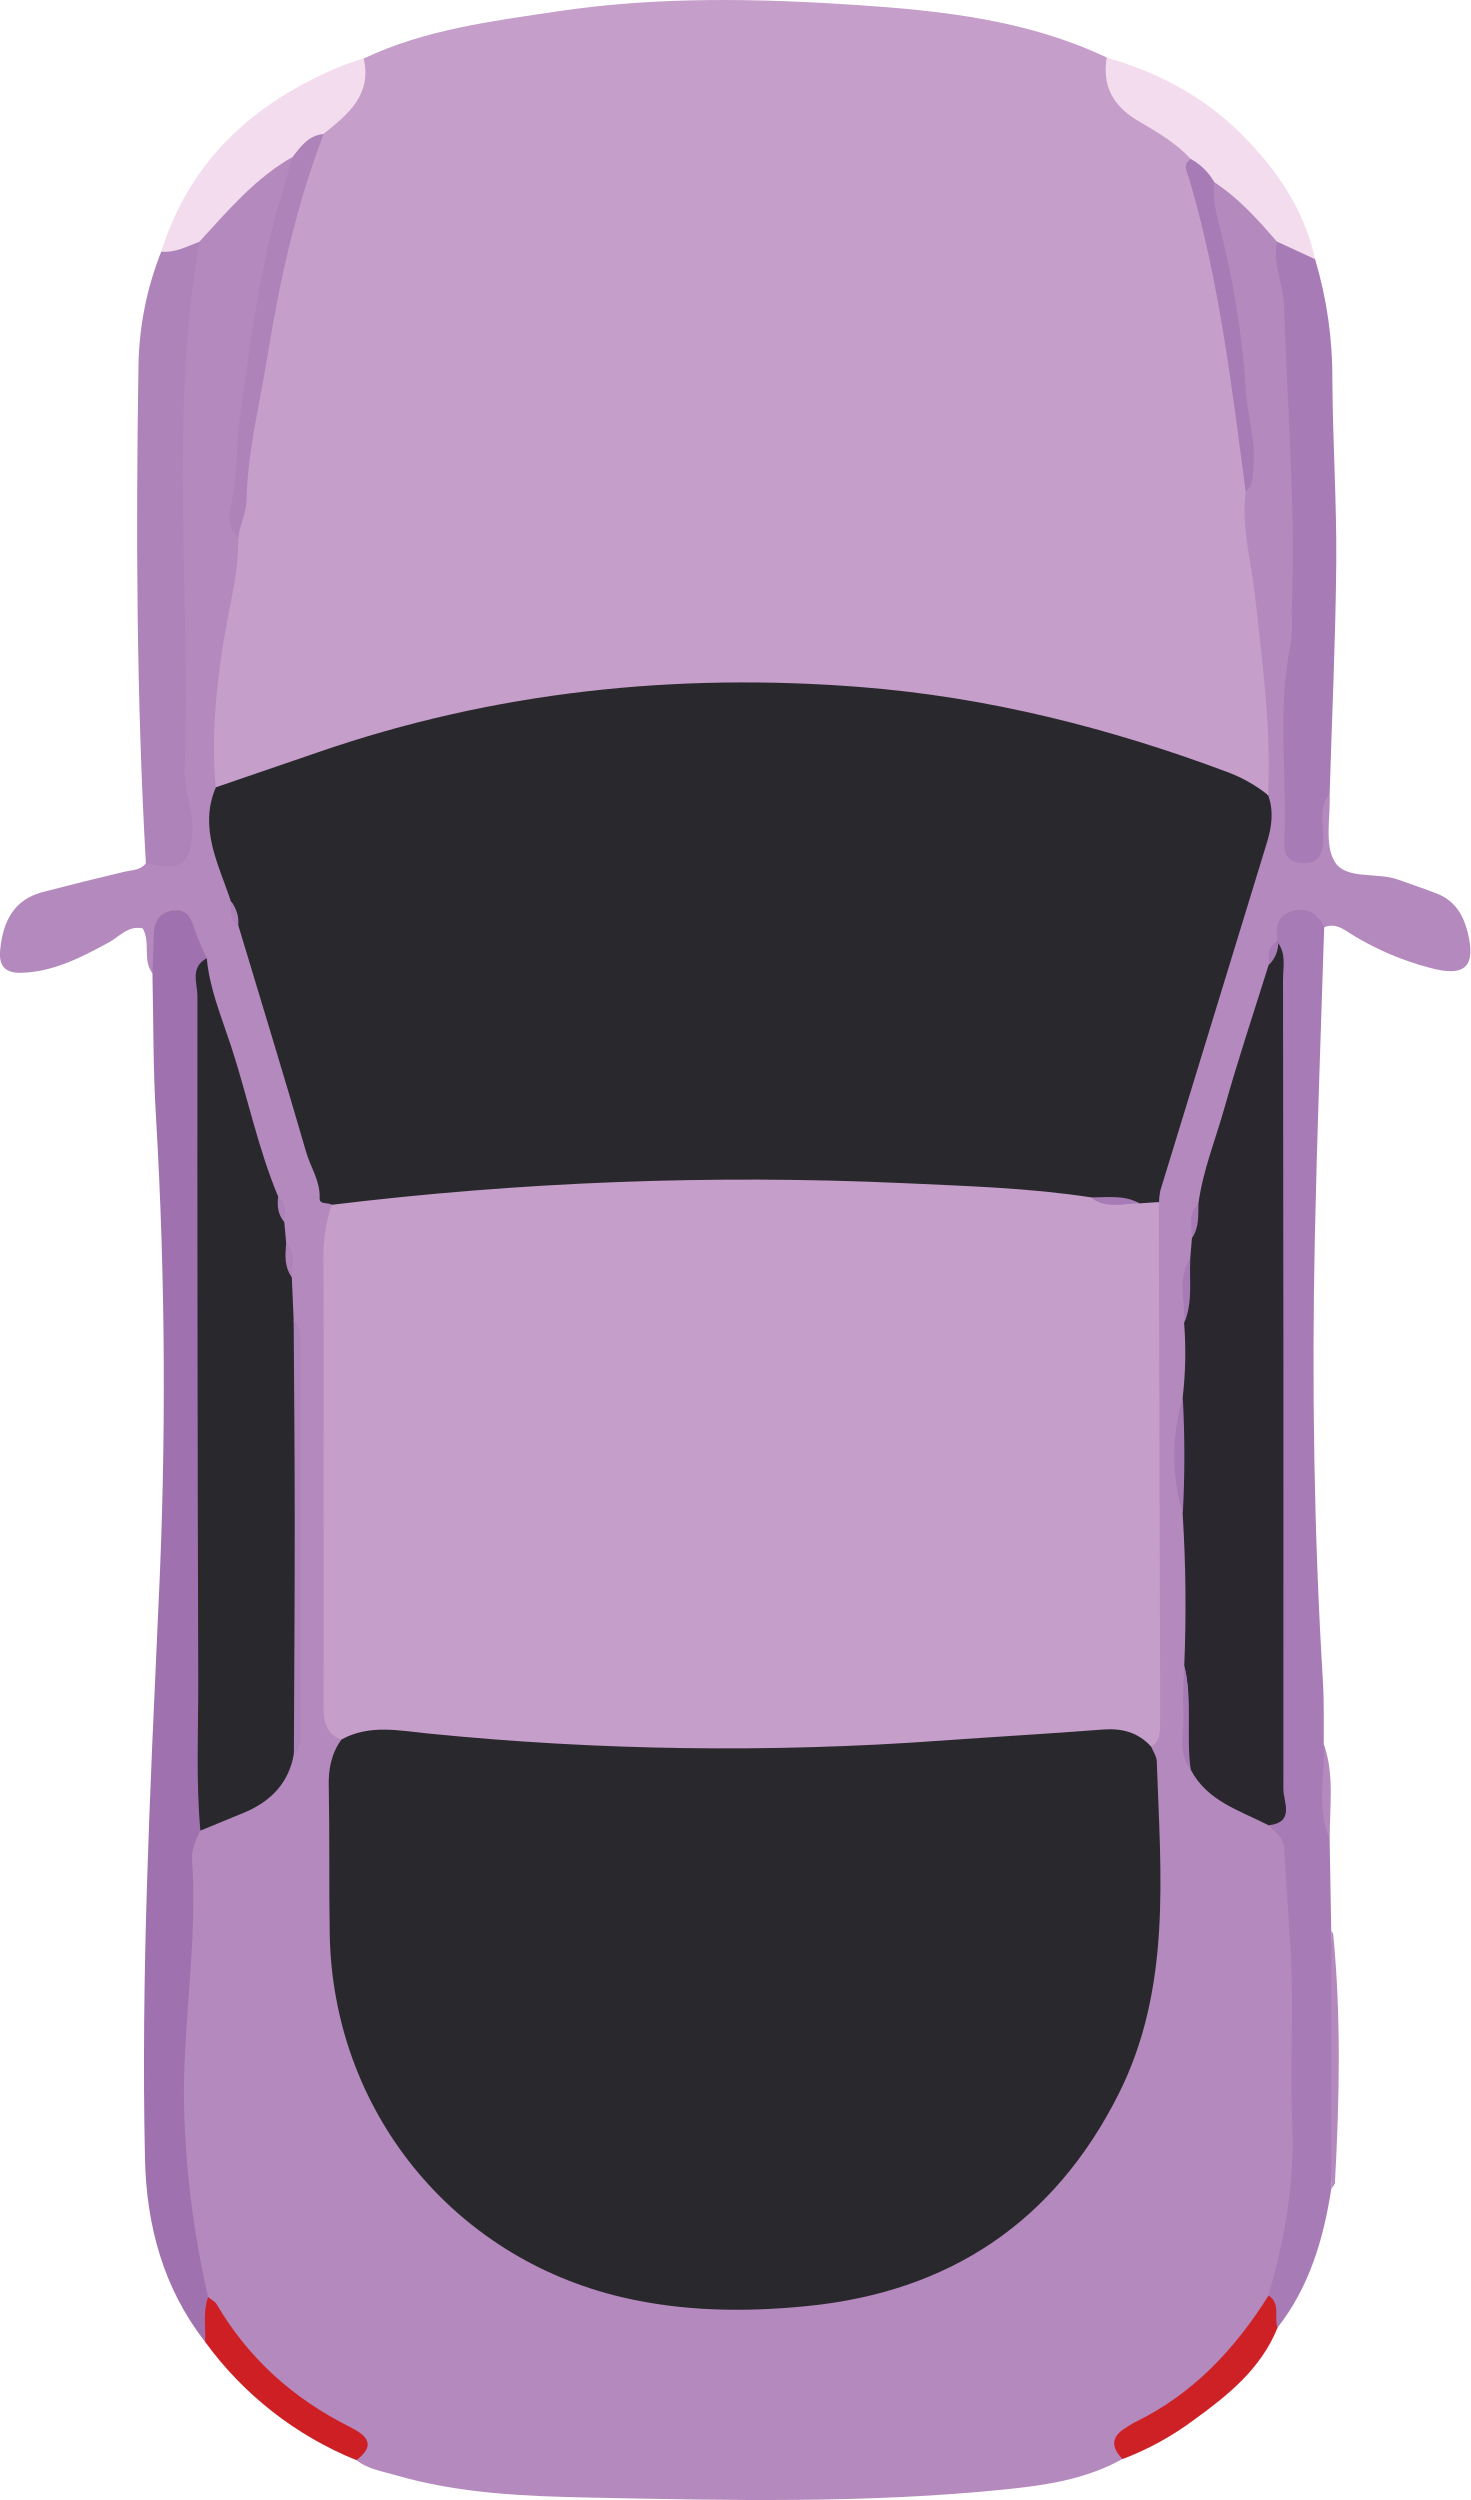
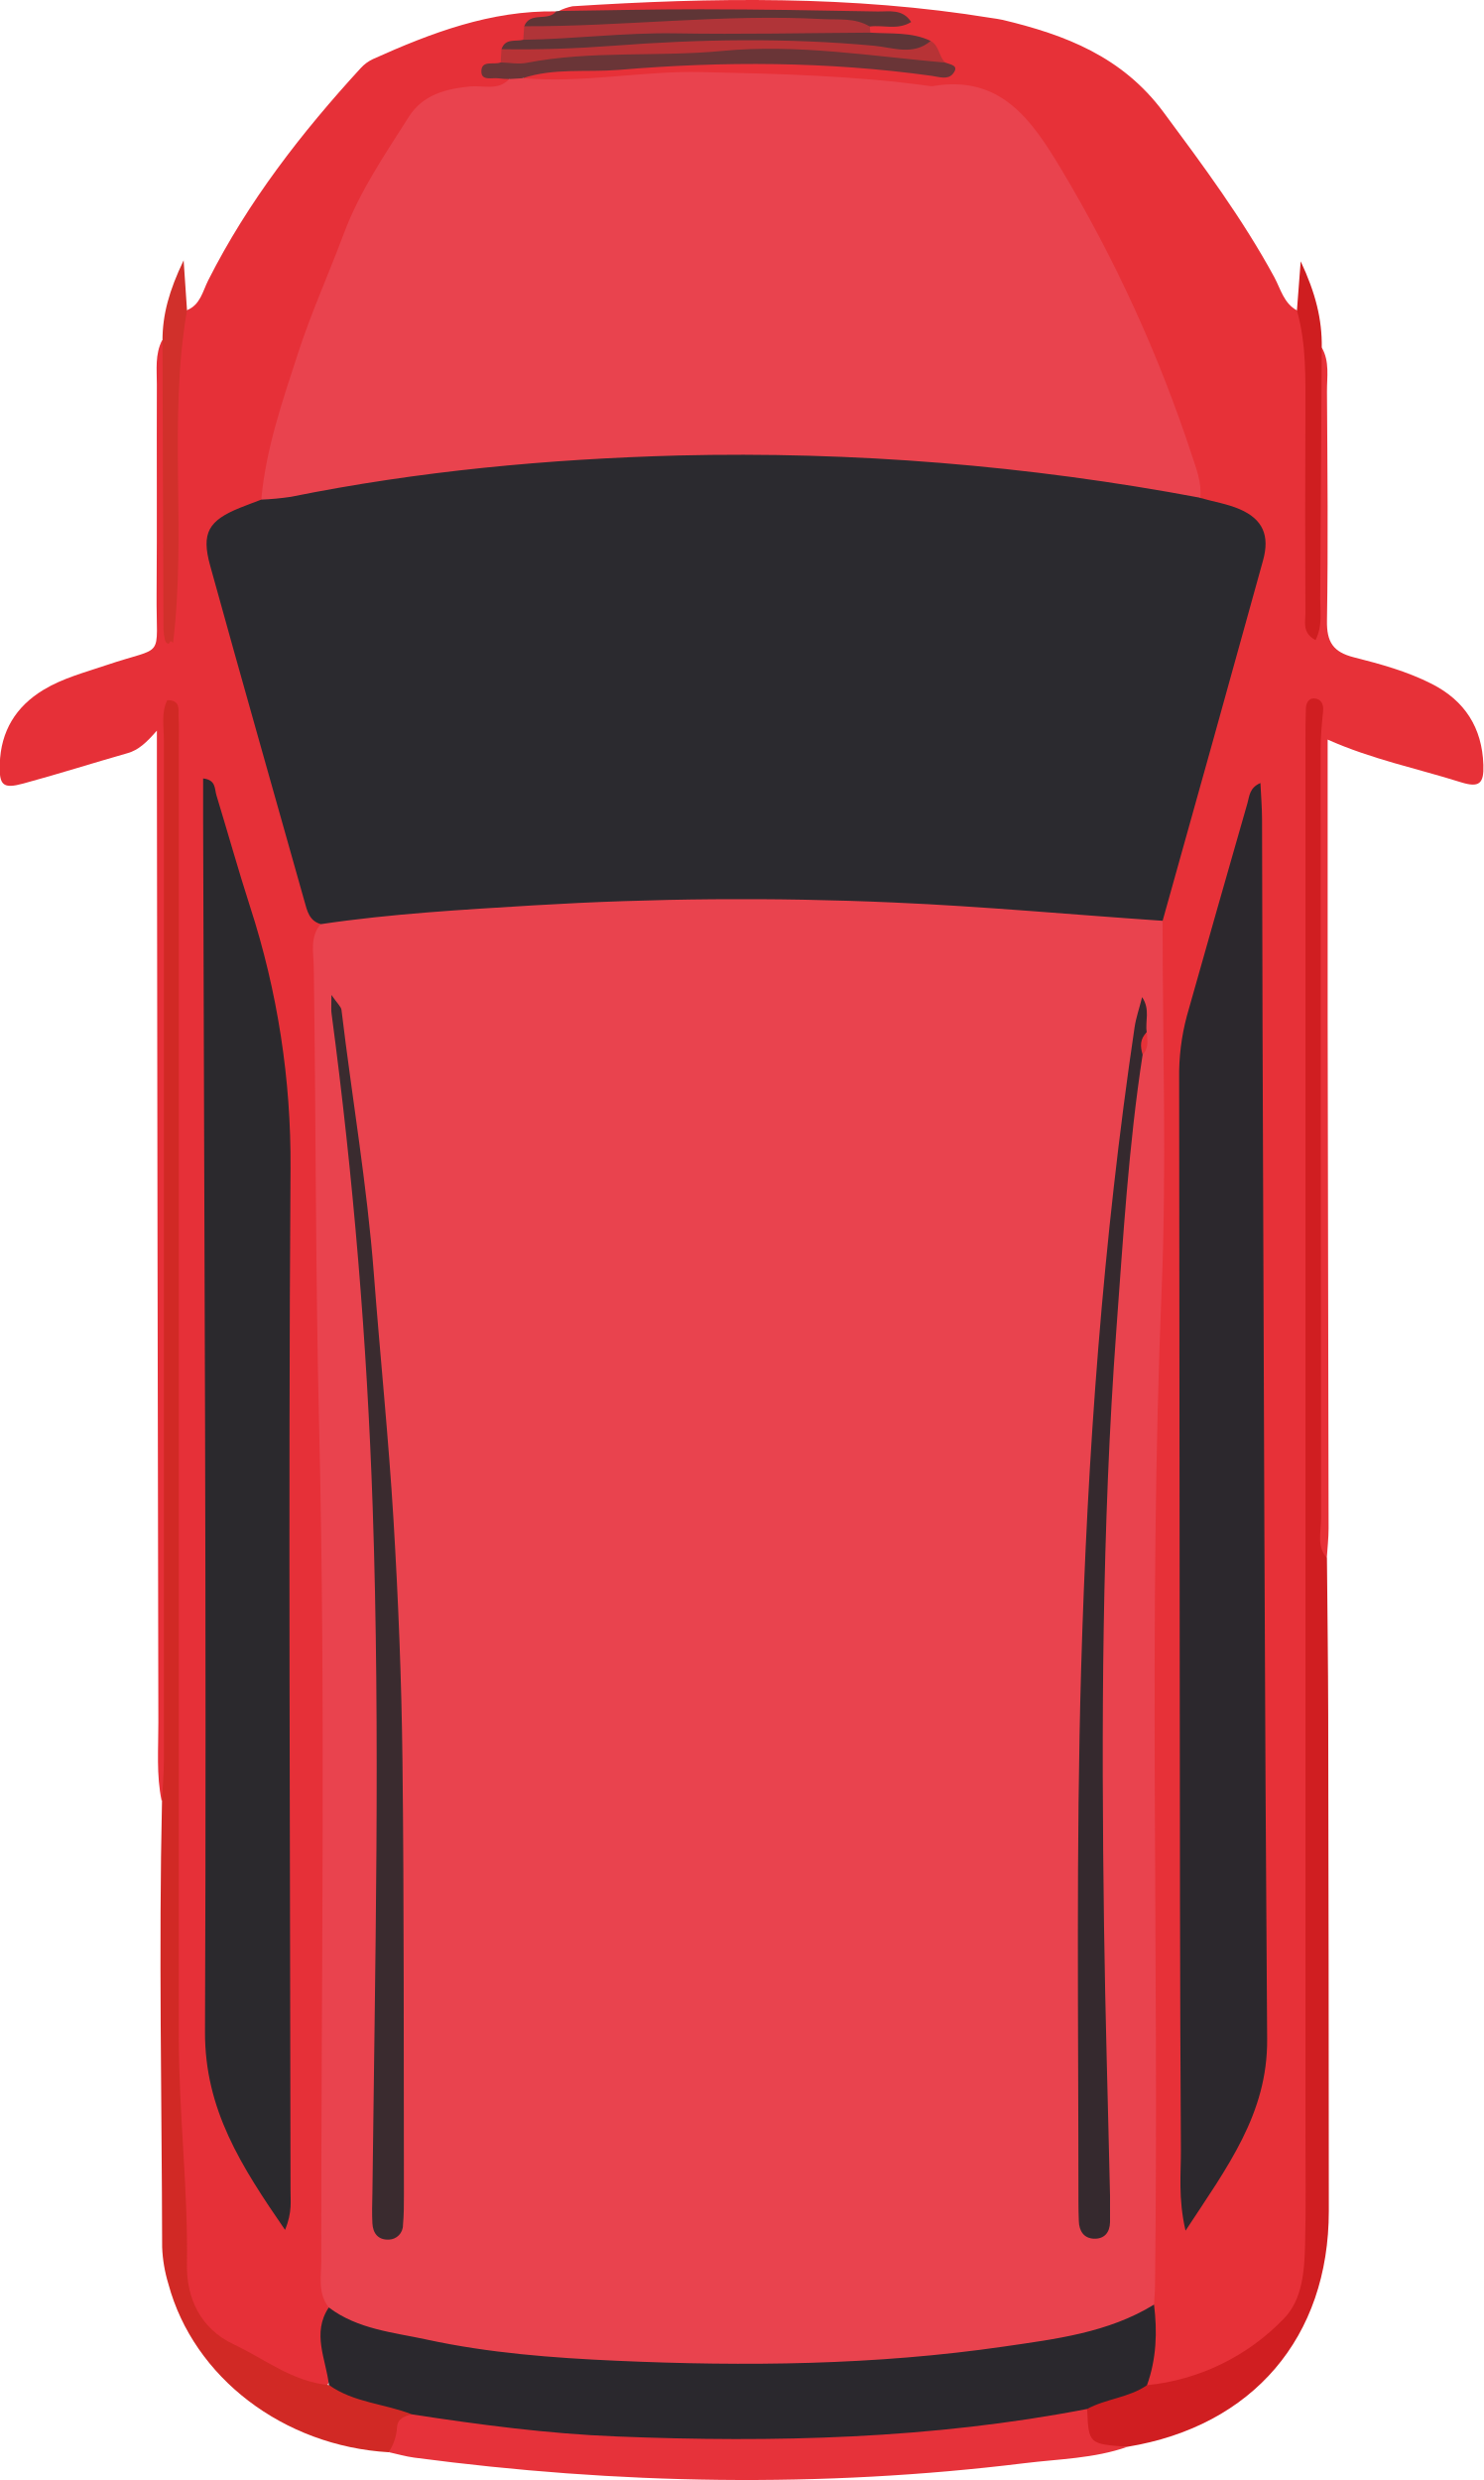
- <svg xmlns="http://www.w3.org/2000/svg" id="Слой_1" data-name="Слой 1" viewBox="0 0 379.67 645.53">
+ <svg xmlns="http://www.w3.org/2000/svg" id="Слой_1" data-name="Слой 1" viewBox="0 0 394.91 660.27">
  <defs>
-     <style>.cls-1{fill:#c59ec9;}.cls-2{fill:#b489bd;}.cls-3{fill:#9f72af;}.cls-4{fill:#a77bb5;}.cls-5{fill:#ae83b9;}.cls-6{fill:#f3dced;}.cls-7{fill:#ce2125;}.cls-8{fill:#ce2024;}.cls-9{fill:#29292d;}.cls-10{fill:#29282d;}.cls-11{fill:#2a282e;}</style>
+     <style>.cls-1{fill:#e73138;}.cls-2{fill:#e63038;}.cls-3{fill:#d01e21;}.cls-4{fill:#d12925;}.cls-5{fill:#e6323a;}.cls-6{fill:#d1302b;}.cls-7{fill:#cf1e20;}.cls-8{fill:#5f3536;}.cls-9{fill:#e9434e;}.cls-10{fill:#2b2a2f;}.cls-11{fill:#2c282d;}.cls-12{fill:#2a282d;}.cls-13{fill:#6a3537;}.cls-14{fill:#b73336;}.cls-15{fill:#b03438;}.cls-16{fill:#5e3537;}.cls-17{fill:#2b292d;}.cls-18{fill:#3a2b2f;}.cls-19{fill:#35292e;}</style>
  </defs>
-   <path class="cls-1" d="M627.87,202.82c15.88-7.52,33.07-9.64,50.15-12.19,25.83-3.87,51.89-3.33,77.74-1.59,21.77,1.47,43.74,3.93,64,13.53a30.33,30.33,0,0,0,14.68,17.79c3.65,2.06,7.59,4.26,8.58,9,7.69,28.28,11.85,57.18,15.49,86.19,1.13,16.74,3.92,33.29,5.15,50,.64,8.8,2.12,17.66-1.08,26.31-3.29,2.89-6.35.48-9.21-.7C804,371,752.48,364.55,699.69,367.77c-33.42,2-65.67,10.4-97.09,21.9-4.27,1.57-8.53,4.22-13.33,1.49-4.25-8.76-3-18-1.94-27.08,1.53-12.44,4.66-24.64,5.58-37.17,4.21-26.2,7.25-52.59,13.64-78.43A156.41,156.41,0,0,1,615,223C619.9,216.64,625.24,210.6,627.87,202.82Z" transform="translate(-533.96 -187.71)" />
-   <path class="cls-2" d="M861.39,393c.87-17.14-1.48-34-3.31-51-1-9.08-3.6-18.11-2.48-27.4,2.07-12.91-2.29-25.32-3.07-38-.84-13.74-6.85-26.72-6.34-40.7,2.2-3.24,4.7-1.53,6.61,0,5.5,4.52,11.2,9,13.24,16.35,4.67,35.39,6.09,70.88,3.25,106.5-1.21,15.16-.78,30.27-.4,46.43,6-3.51,1.77-11.32,8.4-12.49.25,5.93-1.39,13,1.28,17.48,2.84,4.79,10.92,2.68,16.43,4.68,3.41,1.23,6.87,2.35,10.24,3.71,4.37,1.77,6.57,5.39,7.66,9.76,2.26,9-.6,11.78-9.7,9.3a74.82,74.82,0,0,1-20-8.5c-2.24-1.4-4.33-3.19-7.26-2-3.71-.56-7.83-3-10.2,2.32-.32.83-.67,1.65-1,2.48a62.44,62.44,0,0,0-1.6,6.75Q854,468.33,845.55,498.2a23,23,0,0,0-1.44,8.86,32.74,32.74,0,0,1-.83,6.23c-1.57,5.32-.95,10.75-.82,16.16-.06,6.34.36,12.69-.8,19a74.55,74.55,0,0,0,.14,31c1.55,12.62.55,25.29.8,37.92-.11,8.21-1.27,16.46.73,24.6,3.87,9.6,14,11.24,21.18,16.61,2.67,2.39,3.61,5.58,3.91,8.94a607.15,607.15,0,0,1,1.2,89.66,66.7,66.7,0,0,1-5.06,21.27c-7,14.73-18.23,25.63-31.94,34.06-4.12,2.54-7.37,5.45-8.81,10.13-9.5,5.32-20.06,6.83-30.6,7.9-35.51,3.59-71.14,2.82-106.75,2.08-16.94-.35-33.91-1-50.37-5.8-3.48-1-7.14-1.56-10.12-3.87.3-4.88-3.09-6.93-6.72-8.87-15.43-8.3-26.75-20.54-34.51-36.21-6.92-22.89-7.23-46.39-5.5-69.86.78-10.58,1.15-21.12,1.33-31.69.08-5-.3-10,2.23-14.54,2.18-3.63,5.89-5.1,9.56-6.56,8.19-3.25,13.74-8.82,15.72-17.6,1-35.88,1.47-71.74-.33-107.57a51.72,51.72,0,0,1-1-11.84,26.4,26.4,0,0,0-.82-9.15,37.41,37.41,0,0,1-.89-5.85,14.71,14.71,0,0,0-2-6.86c-6.52-19.79-12.51-39.73-18.21-59.74a16.75,16.75,0,0,0-1.21-3.79c-1.08-2.29-1.37-6-4.66-5.59s-2.59,4.13-3.12,6.61c-.43,2-.61,4-2.54,5.17-2.61-3.44-.39-7.92-2.48-11.57-3.78-.85-6,2.15-8.8,3.64-7,3.79-14.09,7.51-22.37,7.82-4.29.16-6.09-1.67-5.64-6,.74-7.17,3.4-12.87,11-14.86q10.59-2.76,21.23-5.27c1.93-.46,4-.29,5.36-2.14,7.5-2.82,8.84-8.22,8.31-15.86-2.86-41.2-1.23-82.47-.94-123.71,0-6.28,1.9-12.48,3.82-18.52,3.81-10.13,12.27-16.23,20.16-22.72,2-1.64,5.13-3.76,7.65,0-2.71,16.36-8.08,32.2-10,48.7-1.85,16-5.75,31.78-5.1,48a69.76,69.76,0,0,1-1.57,14.7c-3.26,16.36-5.79,32.87-4.27,49.69a86.84,86.84,0,0,0,5.85,29,46.31,46.31,0,0,0,2.06,7.3c8.26,24.44,14.5,49.52,23.55,73.73-1.09,40-.23,79.92-.49,119.87a49.52,49.52,0,0,0,1.73,13.82c.08,16.93-.15,33.87-.11,50.82.12,50.45,35.49,88.93,85.73,94.82a137.58,137.58,0,0,0,49.41-2.65c43.73-10.77,72.35-47.87,73.35-94.12.34-15.61,0-31.22-.72-46.84.92-45.18-.14-90.35.51-135.5,1.87-14.27,7.43-27.55,11.29-41.3C848.14,437.53,855.43,415.45,861.39,393Z" transform="translate(-533.96 -187.71)" />
-   <path class="cls-3" d="M585.7,660.4c-1.17,2.4-2.33,4.79-2.14,7.59,1.46,21.3-2.48,42.43-2.08,63.72a246.92,246.92,0,0,0,6.22,49.14c1.79,4,3.71,8-.78,11.55-10.8-13.87-15.13-30-15.52-47.17-1.07-47.58,1.32-95.08,3.46-142.61a1182.16,1182.16,0,0,0-.63-126.7c-.77-12.28-.63-24.61-.91-36.91.12-3.27.27-6.54.34-9.81s1.24-5.76,4.81-6.35c3.26-.53,4.62,1.28,5.5,4.18a79.33,79.33,0,0,0,3.38,8.11c-1.21,9,1.61,17.64,1.57,26.59-.26,60.44-.12,120.88-.15,181.32C588.77,649,589.33,655.08,585.7,660.4Z" transform="translate(-533.96 -187.71)" />
-   <path class="cls-4" d="M861.53,780.43c4.07-14.37,6.76-28.87,6.12-44-.54-12.92.16-25.89-.18-38.83-.28-10.76-1.42-21.49-1.84-32.25-.13-3.26-2.37-4.5-4.12-6.36,1.82-34.17.55-68.36.8-102.54.23-29.87.08-59.75,0-89.63,0-11.94-.18-23.88,1.58-35.74-.56-3.38-.47-6.67,3.35-8s6.85.27,8.64,4c-.82,26.54-1.84,53.08-2.4,79.62-.82,38.52-.25,77,2.09,115.48.32,5.3.14,10.62.2,15.93,2,8.06-.65,16.41,1.52,24.46q.21,11.85.41,23.68a564.53,564.53,0,0,1,0,66.71c-2,12.95-5.66,25.28-13.9,35.82C860.64,786.67,861.79,783.35,861.53,780.43Z" transform="translate(-533.96 -187.71)" />
-   <path class="cls-5" d="M585.43,250.14c-7.85,45.39-2.16,91.16-3.8,136.73-.19,5.25,2.37,10.21,2,15.65-.52,8.47-2.68,10.14-12,8.12-2.44-42.9-2.59-85.83-1.91-128.78a82.89,82.89,0,0,1,5.87-29.16C578.45,250.23,581.42,248.19,585.43,250.14Z" transform="translate(-533.96 -187.71)" />
-   <path class="cls-4" d="M877.29,392.69c-3.16,3.78-1.39,8.29-1.68,12.45-.26,3.62-1.48,5.58-5.36,5.43-3.35-.13-4.79-1.88-4.65-5.06.75-17.16-1.83-34.41,1.61-51.51.64-3.2.2-6.61.33-9.92,1-25.83-1.23-51.57-2-77.36-.17-5.6-3-10.89-1.87-16.65,4.92-2,7.38,1.34,9.87,4.58A107.28,107.28,0,0,1,878,286.07c.08,15.61,1.12,31.23,1,46.83C878.82,352.83,877.89,372.76,877.29,392.69Z" transform="translate(-533.96 -187.71)" />
-   <path class="cls-6" d="M873.53,254.65l-9.87-4.57c-4.89-5.63-9.83-11.2-16.15-15.31a8.42,8.42,0,0,1-6.07-6c-3.85-4.18-8.77-7-13.54-9.81-6.55-3.85-9.37-9-8.17-16.38,14.3,4.12,26.78,11,37.07,22.11C864.91,233.4,871,242.94,873.53,254.65Z" transform="translate(-533.96 -187.71)" />
-   <path class="cls-6" d="M585.43,250.14c-3.19,1.18-6.25,2.9-9.84,2.56,7.47-23.85,24.18-38.72,46.66-48,1.83-.75,3.74-1.29,5.62-1.93,2.17,9.49-4.09,14.5-10.36,19.5-2.34,2.47-4.13,5.68-8.07,6C599.8,233.78,592.77,242.13,585.43,250.14Z" transform="translate(-533.96 -187.71)" />
-   <path class="cls-7" d="M861.53,780.43c3.17,2.13,1.34,5.62,2.29,8.36-4.3,10.64-12.85,17.46-21.74,23.89a75.68,75.68,0,0,1-18.27,10c-2.84-2.93-3.12-5.65.69-8,.84-.52,1.65-1.1,2.53-1.53C842,805.89,852.83,794.27,861.53,780.43Z" transform="translate(-533.96 -187.71)" />
-   <path class="cls-8" d="M586.92,792.4c.18-3.85-.6-7.77.78-11.55.75.61,1.75,1.07,2.21,1.85,8.25,14.07,19.89,24.43,34.42,31.69,4.15,2.07,7,4.58,1.64,8.56A90.08,90.08,0,0,1,586.92,792.4Z" transform="translate(-533.96 -187.71)" />
-   <path class="cls-2" d="M877.72,753q0-33.36,0-66.71c.17.28.46.56.49.85,2.08,21.37,1.62,42.76.45,64.15C878.63,751.85,878,752.4,877.72,753Z" transform="translate(-533.96 -187.71)" />
-   <path class="cls-2" d="M877.32,662.58c-3.54-8-1.22-16.29-1.52-24.46C878.62,646.13,877.23,654.4,877.32,662.58Z" transform="translate(-533.96 -187.71)" />
-   <path class="cls-9" d="M593.6,420.53c-3.13-9.61-8.41-18.92-3.91-29.53,8.75-3,17.51-6,26.25-9,45.6-15.77,92.61-20.64,140.45-16.87,32.55,2.57,64.08,10.53,94.68,22A38.5,38.5,0,0,1,861.39,393c1.56,4.17.93,8.29-.33,12.39q-13.75,44.89-27.5,89.78a16.87,16.87,0,0,0-.34,3c-1.44,2.25-3.65,2.34-6,2.16-4.49-1.16-9.06-.88-13.64-.7C773.12,495,732.45,495,691.83,496c-19.92.48-39.9,2.11-59.75,4.41-4.28.49-8.64,1.56-12.44-1.62-1-.64-3.23,0-3.15-1.64.22-4.44-2.34-8-3.49-12-5.68-19.57-11.65-39.06-17.53-58.57C593.82,424.92,595.39,422.2,593.6,420.53Z" transform="translate(-533.96 -187.71)" />
-   <path class="cls-5" d="M609.44,228.31c2.14-2.75,4.16-5.64,8.07-6-7.08,18.58-11.35,37.91-14.51,57.47-2,12.35-5.13,24.56-5.37,37.15-.07,3.44-1.88,6.35-2.1,9.67-3.06-2.6-2.47-6.32-1.77-9.25,1.64-6.84,1.09-13.79,2-20.59,2.52-18.52,4.81-37.12,9.9-55.19Q607.55,234.94,609.44,228.31Z" transform="translate(-533.96 -187.71)" />
-   <path class="cls-4" d="M841.44,228.76a15.72,15.72,0,0,1,6.07,6c-.68,5.44,1.23,10.51,2.39,15.64a227.89,227.89,0,0,1,5.75,38.11c.36,6.58,2.65,13,1.94,19.7-.25,2.29.2,4.71-2,6.36-3.57-27.09-6.8-54.24-14.52-80.58C840.52,232.14,839.15,230.36,841.44,228.76Z" transform="translate(-533.96 -187.71)" />
-   <path class="cls-1" d="M828.18,498.43l5-.33.33,121.55c0,4.32,0,8.63,0,13,0,2.36,0,4.7-2.37,6.15-46.89-.77-93.63,5.26-140.56,3-22.87-1.1-45.64-3.43-68.48-4.88-4.77-1.83-4.59-5.89-4.59-10q.06-27.37,0-54.75c0-19.58.08-39.16-.06-58.73a42.79,42.79,0,0,1,2.13-14.63A888.66,888.66,0,0,1,767,493.2c16.24.76,32.54,1.21,48.67,3.68C819.63,498.79,824.16,496.57,828.18,498.43Z" transform="translate(-533.96 -187.71)" />
-   <path class="cls-10" d="M622.14,636.87c7.24-4,15-2.27,22.46-1.54A770.8,770.8,0,0,0,777,637.16c13.9-1,27.83-1.78,41.73-2.86,5-.39,9.13.73,12.5,4.45.49,1.24,1.37,2.46,1.42,3.71,1,29.21,3.92,58.67-9.94,86.13-16.68,33-43.68,50.93-80.39,54.58-16,1.6-32,1.4-47.68-2.27-44.15-10.35-74.76-48.45-75.54-93.81-.22-12.66,0-25.32-.25-38C618.73,644.63,619.46,640.53,622.14,636.87Z" transform="translate(-533.96 -187.71)" />
-   <path class="cls-11" d="M863.92,431.11c2.21,3,1.32,6.43,1.33,9.68q.16,104.46.09,208.93c0,3.17,3.07,8.58-3.82,9.3-7.4-3.83-15.85-6.18-20.11-14.38-2.3-8.82.66-18-1.66-26.78a377.49,377.49,0,0,0-.41-39.23,121,121,0,0,1,0-30,100.5,100.5,0,0,0,.37-19.39c2.16-5.37-.41-11.19,1.58-16.57l.45-5.34c1.59-2.71-.06-6,1.65-8.71,1.15-8.66,4.47-16.75,6.81-25.08,3.46-12.35,7.55-24.52,11.37-36.77,1.88-1.56-.08-4.64,2.36-6Z" transform="translate(-533.96 -187.71)" />
-   <path class="cls-10" d="M585.7,660.4c-1.17-12.94-.51-25.91-.55-38.87q-.27-88.29-.21-176.57c0-3.3-2-7.44,2.41-9.82.72,7.88,3.79,15.14,6.22,22.53,4.25,12.94,6.94,26.37,12.2,39,1.31,2,.3,4.56,1.59,6.56l.49,5.45c1.36,2.8.07,6,1.46,8.82l.48,11.18c1.63,19.46.62,39,.64,58.44,0,17.82,1,35.67-.59,53.48-1.28,7.4-5.81,12.1-12.49,15C593.48,657.21,589.58,658.79,585.7,660.4Z" transform="translate(-533.96 -187.71)" />
-   <path class="cls-5" d="M609.84,640.59c.08-20,.23-40,.22-60,0-17.32-.17-34.64-.27-52,2.3,2.09,1.77,4.88,1.77,7.49q0,48.47,0,96.93C611.55,635.69,612.11,638.48,609.84,640.59Z" transform="translate(-533.96 -187.71)" />
-   <path class="cls-4" d="M839.37,548.63a278,278,0,0,1,0,30A52.12,52.12,0,0,1,839.37,548.63Z" transform="translate(-533.96 -187.71)" />
-   <path class="cls-4" d="M839.75,617.86c2.23,8.82.43,17.9,1.66,26.78-3.63-4.64-1.48-10-1.86-15.07C839.26,625.69,839.66,621.77,839.75,617.86Z" transform="translate(-533.96 -187.71)" />
-   <path class="cls-4" d="M841.32,512.67c-.36,5.53.75,11.21-1.58,16.57C840.06,523.7,837.8,517.9,841.32,512.67Z" transform="translate(-533.96 -187.71)" />
-   <path class="cls-4" d="M843.42,498.62c-.11,3,.2,6.05-1.65,8.7C841.68,504.3,840.61,501.09,843.42,498.62Z" transform="translate(-533.96 -187.71)" />
-   <path class="cls-5" d="M609.31,517.49c-2-2.69-1.7-5.76-1.46-8.82C610.52,511.25,609.35,514.46,609.31,517.49Z" transform="translate(-533.96 -187.71)" />
-   <path class="cls-5" d="M593.6,420.53a8.15,8.15,0,0,1,1.87,6.11C593.19,425.11,593.56,422.77,593.6,420.53Z" transform="translate(-533.96 -187.71)" />
-   <path class="cls-4" d="M864,430.79a7.71,7.71,0,0,1-2.36,6C861.56,434.45,861.08,432,864,430.79Z" transform="translate(-533.96 -187.71)" />
-   <path class="cls-5" d="M607.36,503.22c-1.68-1.91-1.84-4.18-1.59-6.56C608,498.43,607.52,500.87,607.36,503.22Z" transform="translate(-533.96 -187.71)" />
-   <path class="cls-4" d="M828.18,498.43c-4.25,0-8.7,1.6-12.56-1.55C819.87,496.92,824.21,496.17,828.18,498.43Z" transform="translate(-533.96 -187.71)" />
+   <path class="cls-1" d="M675.61,182.82a14.54,14.54,0,0,1,3.71-1.3c37.28-2.37,74.51-2.92,111.55,3.12,1,.16,2,.27,3,.5,16.72,4,31.85,9.77,42.86,24.62,10.53,14.2,21,28.31,29.45,43.86,1.71,3.16,2.54,7,6.07,8.89,4.78,3.47,4.19,8.68,4.21,13.58.09,19.88,0,39.77,0,59.66,0-17.72-.06-35.45.07-53.17,0-3.48-1.17-7.41,2.31-10.18,2.14,3.71,1.35,7.81,1.38,11.73.12,20.32.33,40.64,0,60.95-.1,5.74,1.66,8.37,7.16,9.77,7.07,1.79,14.17,3.73,20.75,7.08,8.83,4.49,13.4,11.71,13.73,21.56.17,5-1.09,6.15-6,4.62-11.67-3.67-23.73-6.12-35.46-11.35,0,24.86,0,49.48,0,74.1q.11,67.93.25,135.89c0,2.65-.31,5.3-.48,7.94-6.34-2.4-3.53-8-3.55-12q-.32-101.49-.15-203c0,13.2,0,26.4,0,39.6-.66,117,1.52,233.92,1.08,350.88-.11,29.22-11.09,37.87-38.41,46.82-2.45.8-5.27,1.34-7.39-1.17-2.38-8,1-16.18-.4-24.26-.18-79.66-1.26-159.33.4-239,.87-41.62.92-83.25,1.89-124.84,7.11-30.39,16.57-60.18,24.47-90.39,4-15.52,4.12-15.5-10.13-22.62a9.89,9.89,0,0,1-2.36-1.81c-8.47-24.51-17.86-48.59-29.87-71.66-17.39-33.42-23.61-36.86-61-38-25.22-.74-50.36-1.84-75.56.14-4.45.35-9.42,1.06-13.1-2.94,1.61-5.28,6.18-4.13,9.93-4.42,32.81-2.53,65.63-3.39,98.32.32,1-2.78-1.57-2.93-2.88-4-4.25-2-9.6.1-13.36-3.62a3.07,3.07,0,0,1,.21-2.42c-17.27-2.08-34.57-.3-51.83-.82-6.91-.2-13.83.06-20.75-.08C682.15,185.52,678.37,186,675.61,182.82Z" transform="translate(-526.92 -179.85)" />
+   <path class="cls-2" d="M576.71,262.43c3.54-1.44,4.17-5,5.62-7.9,10.61-21,24.85-39.35,40.66-56.58a10.31,10.31,0,0,1,3.2-2.36c15.55-7,31.38-13,48.84-12.71.07,3.91-4,3.58-5.74,5.7a24.57,24.57,0,0,1-2.23,2.75c-1.39,1.21-3.27,1.81-4.31,3.45-.56.93-1.15,1.84-1.79,2.7-1.16,2.27,2.7,2.73,1.79,4.93a6.68,6.68,0,0,1-6.12,2.81c-12.39-.37-19.13,6.9-25,16.78-13.68,23.21-22,48.44-29.33,74.12-1.65,5.75-2.27,11.8-5,17.26a7.23,7.23,0,0,1-2.92,2.66c-9.31,3.45-10.15,10-7.62,18.56,9.16,30.95,16.66,62.39,26.95,93-.86,32-1.16,64,.12,95.83,3.63,89.81.31,179.65,2.15,269.45-2.52,7.48,2.94,15.9-2.64,23-26.17-3.55-39.88-17.25-40.18-40.28-1.76-131.49-.06-263-.8-371.53,0,65.71,0,154.36-.07,243,0,4.14,1.49,8.76-2.33,12.25-1.45-6.9-.86-13.91-.88-20.86q-.25-125.77-.39-251.54c0-3.65,0-7.31,0-12.55-2.79,3.2-4.9,5.18-7.81,6-9.27,2.64-18.46,5.57-27.77,8.09-5.44,1.48-6.45.47-6.25-5.28.29-8.66,4.25-15.21,11.65-19.68,5.18-3.13,11-4.62,16.68-6.55,16-5.42,13.29-1,13.42-18.87.14-18.63,0-37.27.07-55.9,0-3.95-.52-8,1.41-11.76,3.34,2.86,2.19,6.77,2.21,10.27.12,18.93.06,37.87.06,56.8,0-19.79-.08-39.59.07-59.39C572.56,272.66,572,266.79,576.71,262.43Z" transform="translate(-526.92 -179.85)" />
+   <path class="cls-3" d="M832.3,814.88a58.63,58.63,0,0,0,36.41-17.7c5-5.08,5.49-12.7,5.68-19.7.26-10,.1-20,.1-30q0-184.93,0-369.86c0-3,0-6,.11-9,0-1.46.69-2.87,2.13-2.82,1.93.07,2.66,1.48,2.45,3.48-.33,3.3-.64,6.62-.65,9.93q0,102.47.13,204.93c0,3.52-1.26,7.37,1.55,10.54.12,14,.31,27.95.34,41.93q.13,66,.16,131.89c0,33.65-20.28,57.3-53.59,62.77-11.91,1-11.91,1-12.44-8.77C818.57,815.5,825.11,814.42,832.3,814.88Z" transform="translate(-526.92 -179.85)" />
+   <path class="cls-4" d="M570.05,659.41c.17-3.65.5-7.3.5-10.94q0-135.86,0-271.69c0-3.52-.74-7.21.9-10.52,3.63,0,2.92,2.5,3,4.28.17,2.65.07,5.32.07,8q0,171.8,0,343.6c0,20.25,2.49,40.41,2.17,60.71-.13,8.74,3.55,16.94,12.34,21.1,8.34,3.93,15.79,10,25.43,10.89,8.14.21,15.77,2,22.44,7-1.15,4.24-2.17,8.56-6.52,10.89-28-1.66-51.92-19.9-58.62-44.78a38.78,38.78,0,0,1-1.67-9.79C570,738.57,569.16,699,570.05,659.41Z" transform="translate(-526.92 -179.85)" />
+   <path class="cls-5" d="M630.41,832.71a13.49,13.49,0,0,0,2.2-6.46c.09-2.49,2-3.16,4-3.6,3.88-3.21,8.25-1.67,12.45-1.17,52.41,6.3,104.76,7,157-1.79,3.53-.59,7.28-1.69,10.31,1.52.39,9.3.39,9.3,10.71,10.08-8.88,3.12-18.25,3.23-27.43,4.36-54.19,6.65-108.33,5.66-162.4-1.48C634.94,833.87,632.69,833.2,630.41,832.71Z" transform="translate(-526.92 -179.85)" />
+   <path class="cls-6" d="M576.71,262.43c-5.06,29.33-.09,59.16-3.72,88.57-1.18-1.29-.58.83-1.66.05a1.51,1.51,0,0,1-.5-.85,16,16,0,0,1-.39-2.91q-.15-38.39-.26-76.77c0-6.91,1.77-13.31,5.63-21.36C576.21,255,576.46,258.7,576.71,262.43Z" transform="translate(-526.92 -179.85)" />
+   <path class="cls-7" d="M878.83,272.4q-.2,33.44-.41,66.87c0,3.48.66,7.12-1.24,11-3.63-1.91-2.69-4.83-2.7-7.15q-.13-26.46,0-52.93c0-9.3.31-18.6-2.26-27.68l1-13.09C877.18,257.84,878.94,264.88,878.83,272.4Z" transform="translate(-526.92 -179.85)" />
+   <path class="cls-8" d="M666.49,186.84c1.58-4.05,6.38-1.14,8.53-4l.59-.06c12.64-.16,25.28-.48,37.91-.46,15.66,0,31.31.3,47,.59,3.09.06,6.69-.81,9,2.8-3.67,2.25-7.42.72-11,1.2-5.9,1.74-11.93.73-17.87.64-20.32-.31-40.57.56-60.83,2C675.26,189.91,670.38,190.38,666.49,186.84Z" transform="translate(-526.92 -179.85)" />
+   <path class="cls-9" d="M614.46,794.18c-3-3.8-2-8.29-2-12.53-.06-73.56,1.19-147.16-.55-220.69-1-41.21-.86-82.4-1.45-123.6-.06-3.88-1.1-8.06,1.87-11.51,5.84-6.54,14.13-5,21.3-5.62,37-3.07,74.16-6,111.34-4.3,24.84,1.16,49.74,1.72,74.48,4.41,5.79.63,12.1.27,17,4.63,0,32.64,1.1,65.33-.24,97.91-3.65,88.52-.66,177-1.78,265.56,0,1.66-.18,3.32-.27,5-3,6.18-9,7.55-14.77,9.13-22.65,6.23-46,8-69.23,9-32.61,1.37-65.28.82-97.73-3.79a208.42,208.42,0,0,1-28.33-6C620,800.52,615.62,799.32,614.46,794.18Z" transform="translate(-526.92 -179.85)" />
+   <path class="cls-10" d="M836.46,425c-23.89-1.61-47.72-3.84-71.67-4.87a921.86,921.86,0,0,0-95.79.76c-18.92,1.16-37.85,2.21-56.63,5-3.11-.84-3.66-3.49-4.39-6.09-8.38-29.78-16.87-59.54-25.11-89.37-2.42-8.74-.42-12,8-15.41,1.84-.74,3.71-1.42,5.56-2.13,3.59-3.44,8.24-4.1,12.84-4.92a652.28,652.28,0,0,1,139.2-9.86,629.5,629.5,0,0,1,84.36,8.8c4.92.85,9.92,1.6,13.63,5.5,3.51,1,7.18,1.58,10.5,3,6.17,2.67,8.09,7,6.23,13.67Q849.93,377,836.46,425Z" transform="translate(-526.92 -179.85)" />
+   <path class="cls-9" d="M846.47,312.37a664.41,664.41,0,0,0-139-11.25c-34.63.94-69.06,4.13-103.08,11a74,74,0,0,1-7.91.75c1.24-13.61,5.7-26.45,9.89-39.29,3.49-10.69,8.15-21,12.09-31.53,4.21-11.29,11-21.15,17.36-31.19,3.71-5.79,9.85-7.38,16.35-8,3.51-.31,7.41,1.22,10.37-2a2.51,2.51,0,0,1,3.56-.21c16,1.44,31.82-2,47.71-1.61,20.17.45,40.41.92,60.47,3.69a3.38,3.38,0,0,0,1,.05c18.06-3.1,26.35,9.08,34.08,21.94a377.63,377.63,0,0,1,34.78,76C845.35,304.5,846.94,308.23,846.47,312.37Z" transform="translate(-526.92 -179.85)" />
+   <path class="cls-11" d="M842.56,773.74c-2-8.71-1.19-15.31-1.23-21.74-.28-44-.27-88-.32-131.93q-.07-76.47-.15-153a61.1,61.1,0,0,1,2.07-16.79q8-28.36,16.14-56.69c.5-1.74.49-4,3.43-5.27.16,3.38.42,6.49.43,9.6.08,18.33.06,36.66.13,55,.35,90,.56,179.93,1.23,269.89C864.43,742.63,853.64,756.85,842.56,773.74Z" transform="translate(-526.92 -179.85)" />
+   <path class="cls-12" d="M614.46,794.18c7.73,5.84,17.19,6.62,26.16,8.57,16.56,3.59,33.49,4.86,50.34,5.62,34.51,1.54,69,1.2,103.32-3.79,13.67-2,27.66-3.64,39.89-11.16.91,7.29.64,14.47-1.87,21.46-4.82,3.35-10.88,3.58-15.94,6.33-41.42,8-83.25,9-125.23,7.32-18.31-.71-36.44-3.11-54.53-5.88-7.28-2.87-15.49-3.1-22.11-7.82C613.74,808,609.86,801.07,614.46,794.18Z" transform="translate(-526.92 -179.85)" />
+   <path class="cls-13" d="M666.06,200.68l-3.56.21c-1,0-1.9-.06-2.83-.18-1.71-.24-4.55.76-4.59-1.77-.05-3.25,3.34-1.71,5.14-2.47a29.81,29.81,0,0,1,15.18-4.14c30.39-.47,60.78-3.93,91.21-.26,4.53.55,8.06,2.78,12,4.45,1.38.54,3.85.73,2,3-1.4,1.66-3.67.79-5.64.52-27.7-3.84-55.48-3.94-83.3-1.58C683.1,199.15,674.4,197.9,666.06,200.68Z" transform="translate(-526.92 -179.85)" />
+   <path class="cls-14" d="M778.59,196.52c-19.69-1.72-39.46-5-59.14-3.13-17.43,1.69-35-.17-52.32,3.19-2.21.43-4.6-.05-6.91-.11.07-1.19.15-2.38.22-3.56,30.4-6.16,61.2-5.29,91.9-4.33,7.34.23,14.73,3,22.38,2.17C777,192,776.85,194.89,778.59,196.52Z" transform="translate(-526.92 -179.85)" />
+   <path class="cls-15" d="M666.49,186.84c26.5.09,52.9-3.34,79.43-1.91,4.28.23,8.67-.41,12.59,2,0,.53.08,1.06.14,1.59-2.91,2.43-6.36,1.17-9.55,1.24-24.8.58-49.64-1.27-74.38,1.94-2.75.36-6,1.2-8.49-1.28C666.32,189.24,666.4,188,666.49,186.84Z" transform="translate(-526.92 -179.85)" />
+   <path class="cls-16" d="M666.23,190.44c13.56-.18,27-1.95,40.64-1.71,17.26.3,34.52-.09,51.78-.19,5.41.36,11-.23,16.07,2.21-4.71,4-10.08,1.74-15.09,1.28-23.15-2.13-46.29-1.77-69.42,0-9.92.74-19.83,1.09-29.77.92C661.45,189.93,664.17,191,666.23,190.44Z" transform="translate(-526.92 -179.85)" />
+   <path class="cls-17" d="M602.81,773.53c-11.61-16.9-21.4-32-21.31-52.8.44-107.64-.22-215.29-.5-322.94,0-3.54,0-7.08,0-10.69,3.53.39,3,2.85,3.57,4.57,3,9.87,5.79,19.8,8.94,29.61a220.2,220.2,0,0,1,10.76,69.6c-.6,90.65-.1,181.31,0,272C604.22,765.73,604.81,768.71,602.81,773.53Z" transform="translate(-526.92 -179.85)" />
+   <path class="cls-18" d="M615.16,444.74c1.66,2.4,2.58,3.14,2.68,4,2.8,23.4,6.82,46.66,8.61,70.19,1.67,21.87,3.92,43.71,5.24,65.6,1.27,21.25,2.14,42.56,2.38,63.85.45,38.62.3,77.24.39,115.86,0,2.67,0,5.34-.25,8a3.85,3.85,0,0,1-3.77,3.88c-2.82.12-4.23-1.65-4.37-4.33s-.06-5.32,0-8c.69-60.93,2.15-121.86.07-182.78q-2.25-65.85-10.93-131.2C615.05,448.85,615.16,447.87,615.16,444.74Z" transform="translate(-526.92 -179.85)" />
+   <path class="cls-19" d="M831.14,460.62c-3.75,24.29-5.18,48.79-7,73.27-3.87,52.84-4,105.75-3.28,158.68.33,24,1.07,47.92,1.6,71.89,0,2.33,0,4.66,0,7-.05,2.75-1.51,4.5-4.24,4.42s-4-2.06-4.07-4.71c-.06-1.67-.1-3.33-.1-5,0-47.29-.64-94.58.71-141.85,1.64-57.25,5.83-114.3,14.24-171,.38-2.55,1.26-5,2-8,2.22,3.32.75,6.42,1.23,9.31C830.94,456.48,831.72,458.68,831.14,460.62Z" transform="translate(-526.92 -179.85)" />
+   <path class="cls-1" d="M831.14,460.62c-.69-2.18-.71-4.23,1.11-5.94C832.38,456.75,832.85,458.89,831.14,460.62Z" transform="translate(-526.92 -179.85)" />
</svg>
